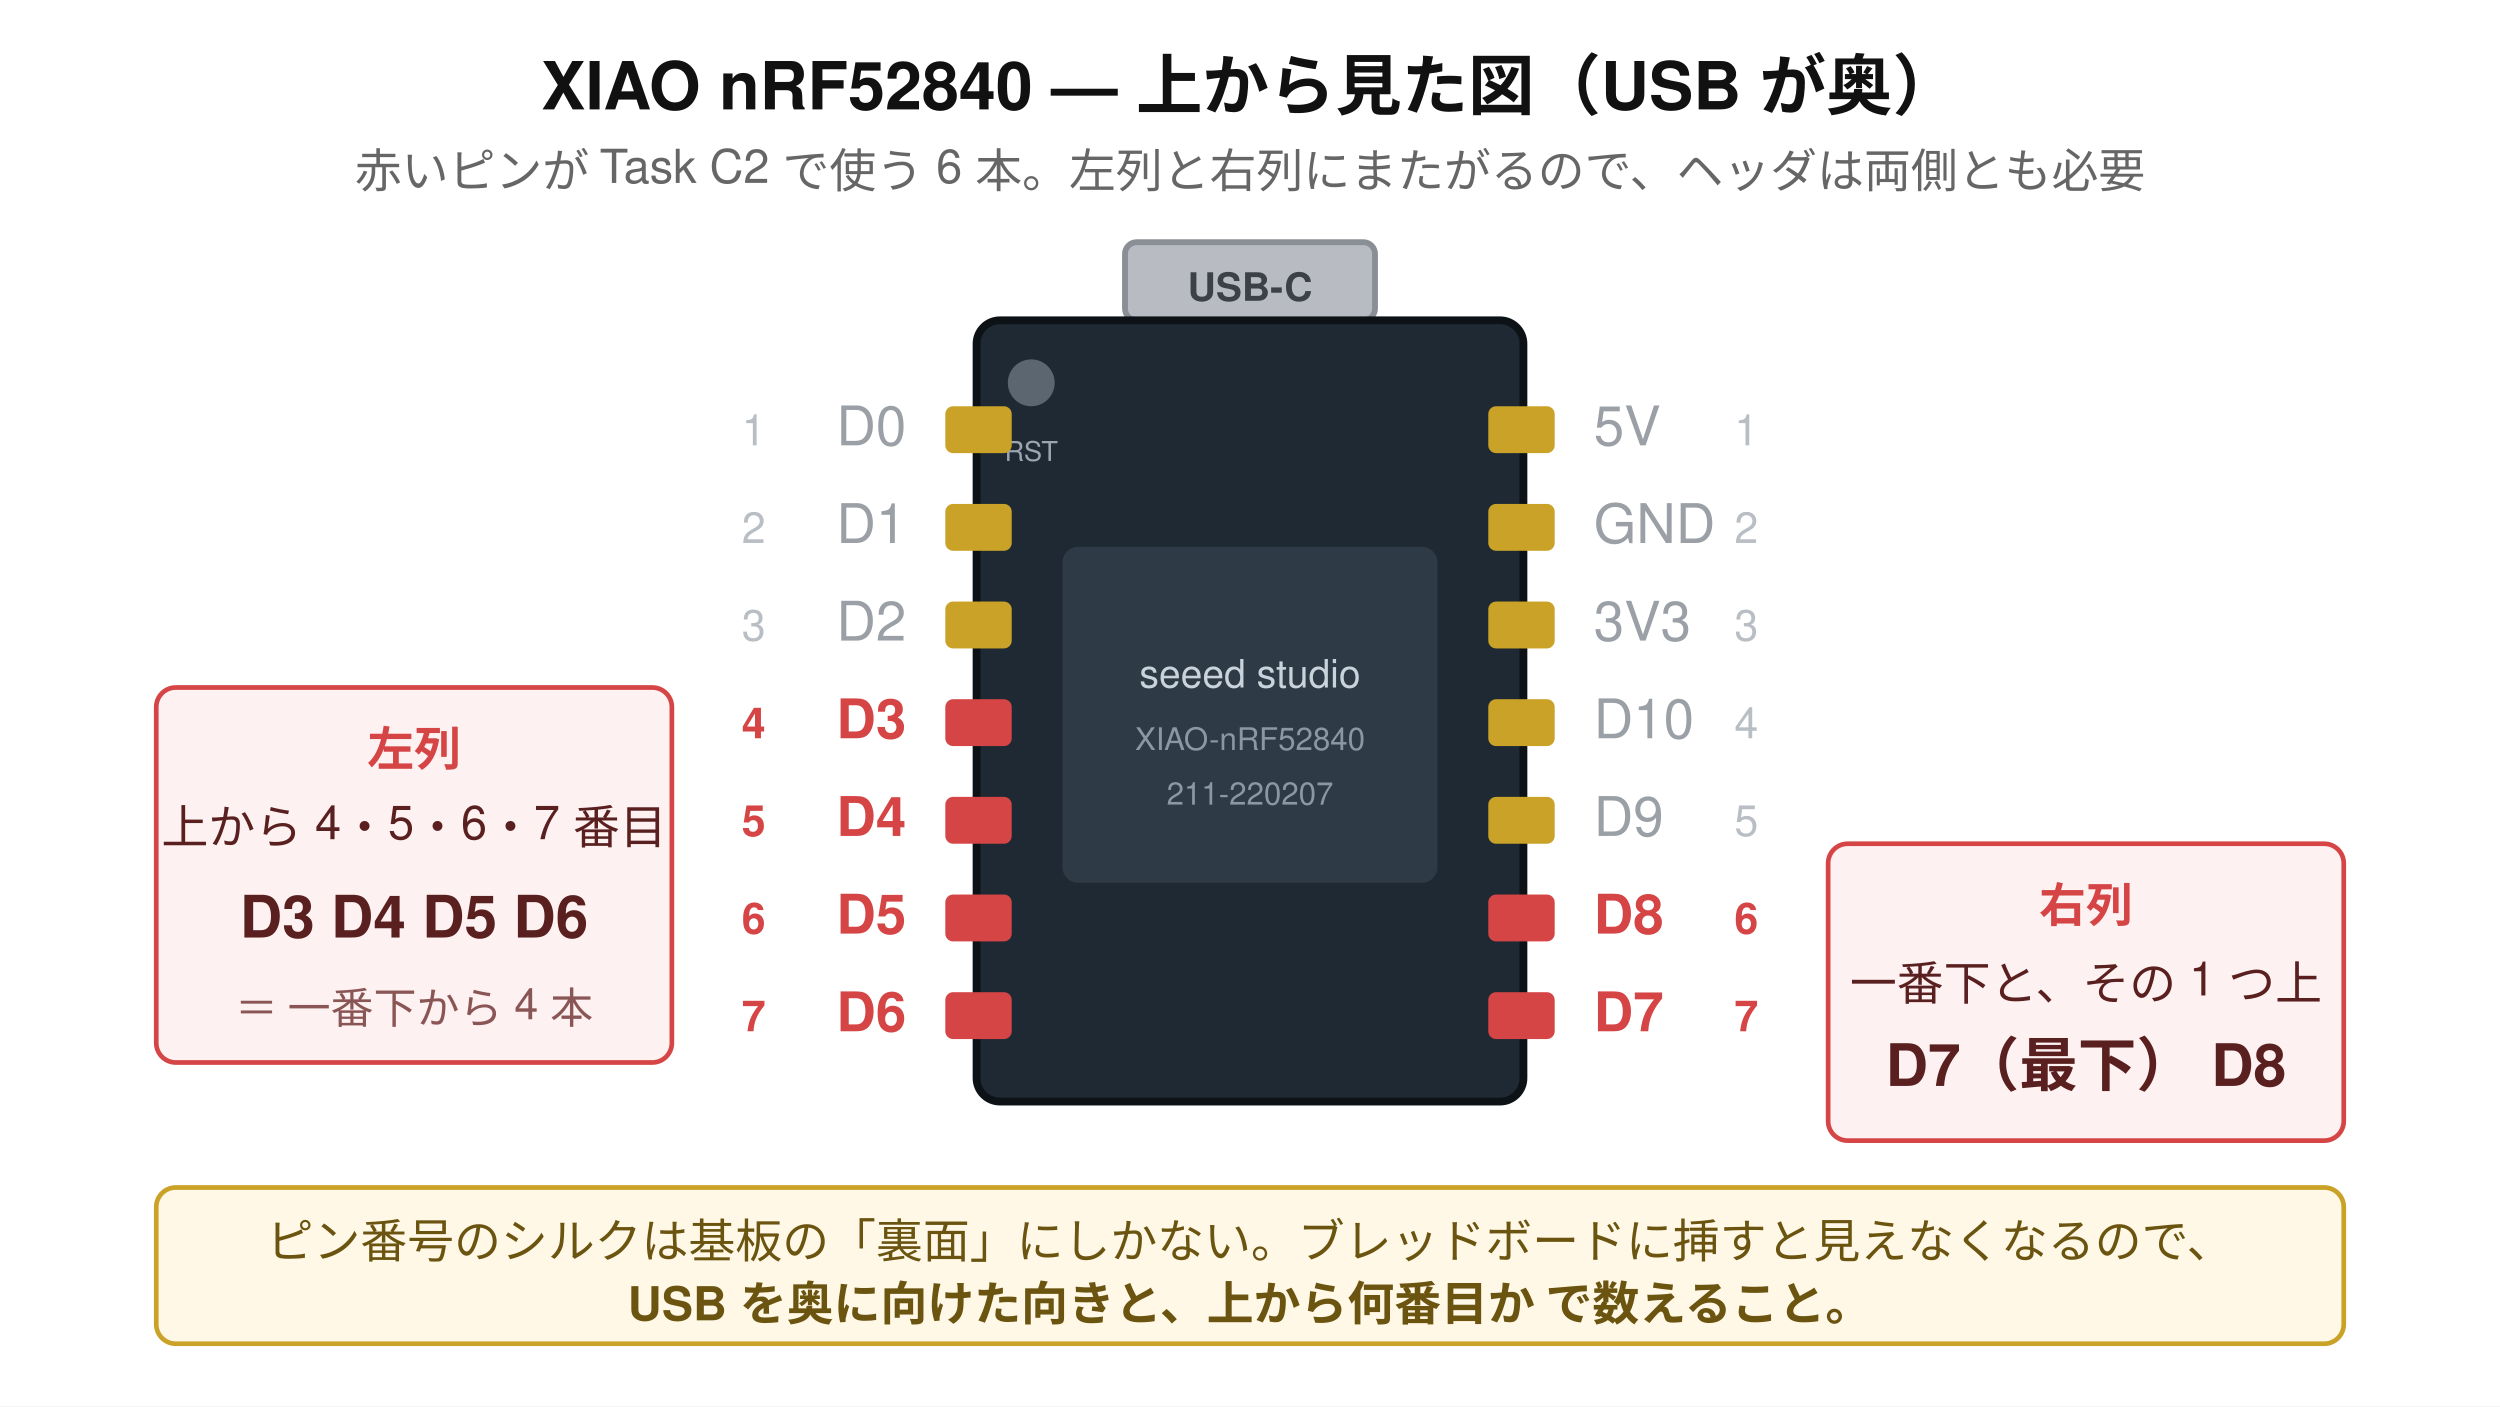
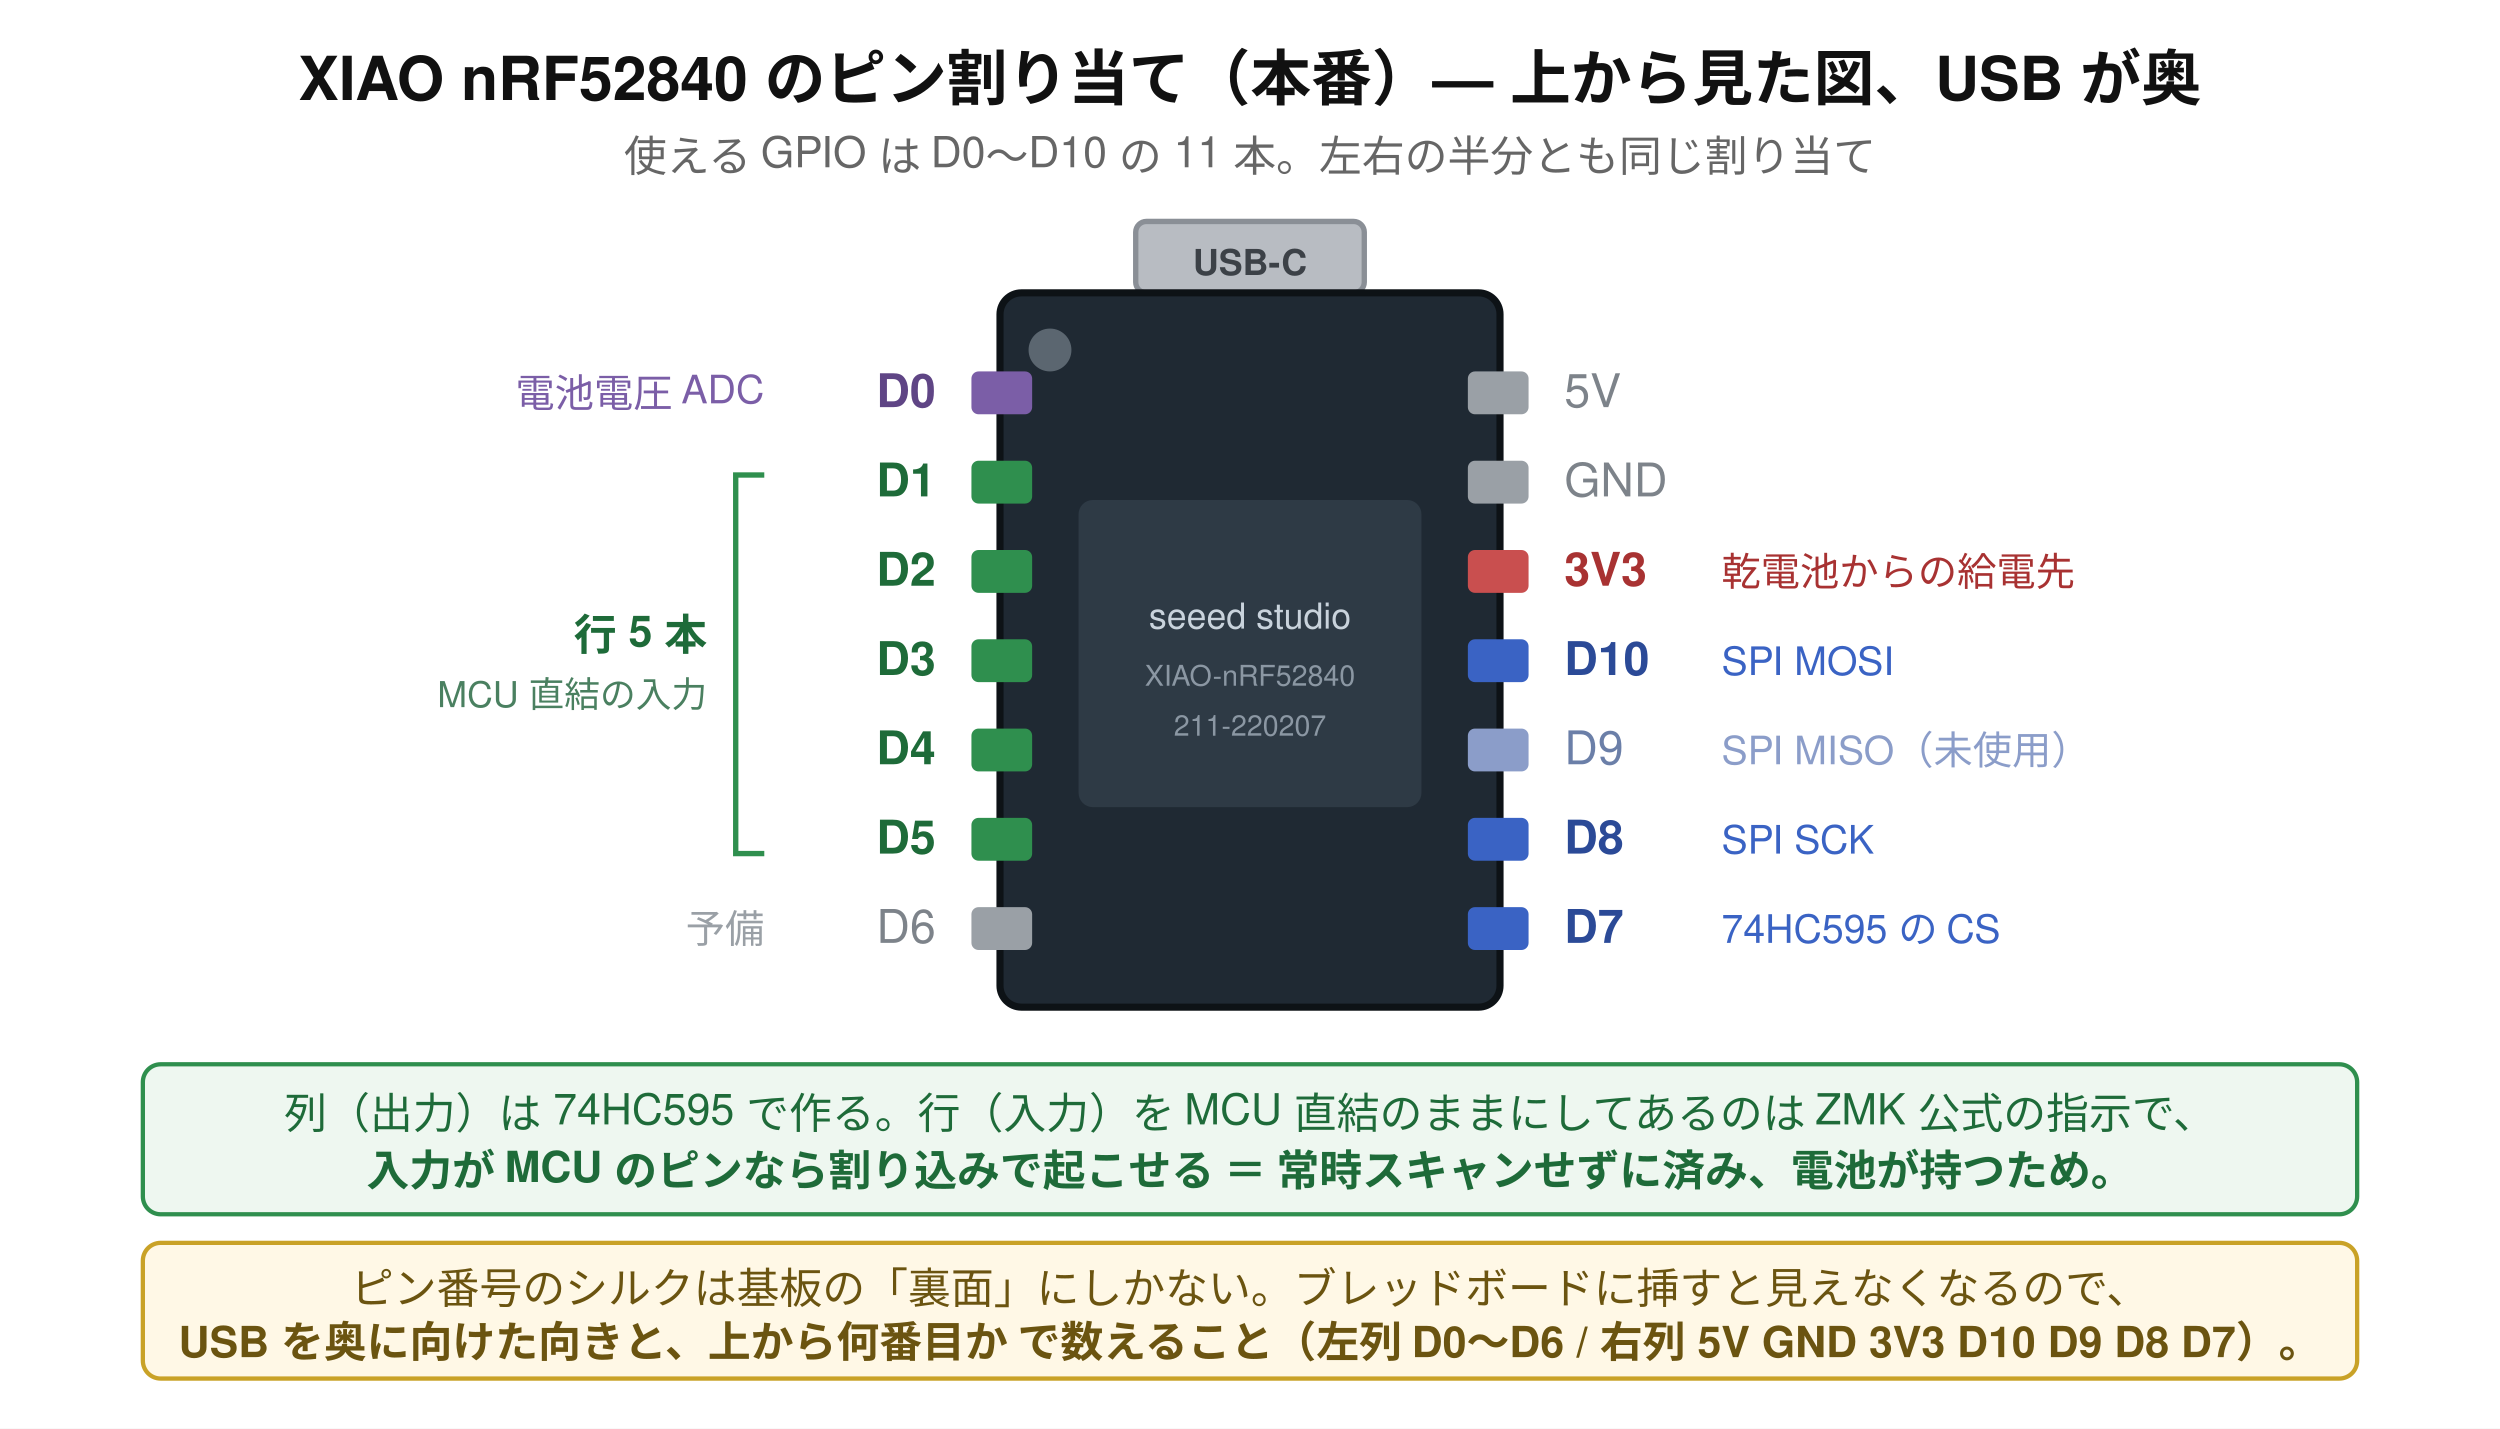
- <svg xmlns="http://www.w3.org/2000/svg" viewBox="0 0 640 360" width="640" height="360" font-family="Helvetica, Arial, sans-serif">
-   <rect width="640" height="360" fill="#ffffff" />
-   <text x="320" y="28" text-anchor="middle" font-size="17" font-weight="bold" fill="#111">XIAO nRF52840 — 上から見た図（USB が奥）</text>
-   <text x="320" y="48" text-anchor="middle" font-size="12" fill="#666">赤いピンが Task C2 で使う 6 本。左列と右列にまたがるので、ヘッダは両側とも必要</text>
-   <rect x="288" y="62" width="64" height="20" rx="3" fill="#b8bcc2" stroke="#8a8f96" stroke-width="1.5" />
-   <text x="320" y="77" text-anchor="middle" font-size="10" font-weight="bold" fill="#3c4147">USB-C</text>
-   <rect x="250" y="82" width="140" height="200" rx="6" fill="#1f2933" stroke="#0d1216" stroke-width="2" />
-   <rect x="272" y="140" width="96" height="86" rx="4" fill="#2e3a45" />
-   <text x="320" y="176" text-anchor="middle" font-size="10" fill="#c9d3dc">seeed studio</text>
-   <text x="320" y="192" text-anchor="middle" font-size="8" fill="#8b97a3">XIAO-nRF52840</text>
-   <text x="320" y="206" text-anchor="middle" font-size="8" fill="#8b97a3">211-220207</text>
-   <circle cx="264" cy="98" r="6" fill="#5b6670" />
-   <text x="264" y="118" text-anchor="middle" font-size="7" fill="#9aa5b0">RST</text>
+ <svg xmlns="http://www.w3.org/2000/svg" viewBox="0 0 700 400" width="700" height="400" font-family="Helvetica, Arial, sans-serif">
+   <rect width="700" height="400" fill="#ffffff" />
+   <text x="350" y="28" text-anchor="middle" font-size="17" font-weight="bold" fill="#111">XIAO nRF52840 のピン割り当て（本番）— 上から見た図、USB が奥</text>
+   <text x="350" y="48" text-anchor="middle" font-size="12" fill="#666">使える GPIO は D0〜D10 の 11 本。左右の半分とも同じ割り当て</text>
+   <rect x="318" y="62" width="64" height="20" rx="3" fill="#b8bcc2" stroke="#8a8f96" stroke-width="1.5" />
+   <text x="350" y="77" text-anchor="middle" font-size="10" font-weight="bold" fill="#3c4147">USB-C</text>
+   <rect x="280" y="82" width="140" height="200" rx="6" fill="#1f2933" stroke="#0d1216" stroke-width="2" />
+   <rect x="302" y="140" width="96" height="86" rx="4" fill="#2e3a45" />
+   <text x="350" y="176" text-anchor="middle" font-size="10" fill="#c9d3dc">seeed studio</text>
+   <text x="350" y="192" text-anchor="middle" font-size="8" fill="#8b97a3">XIAO-nRF52840</text>
+   <text x="350" y="206" text-anchor="middle" font-size="8" fill="#8b97a3">211-220207</text>
+   <circle cx="294" cy="98" r="6" fill="#5b6670" />
  <g>
-     <rect x="242" y="104" width="17" height="12" rx="2" fill="#c9a227" />
-     <text x="232" y="114" text-anchor="end" font-size="14" fill="#9aa0a6">D0</text>
-     <text x="196" y="114" text-anchor="end" font-size="11" fill="#b8bec4">1</text>
-     <rect x="242" y="129" width="17" height="12" rx="2" fill="#c9a227" />
-     <text x="232" y="139" text-anchor="end" font-size="14" fill="#9aa0a6">D1</text>
-     <text x="196" y="139" text-anchor="end" font-size="11" fill="#b8bec4">2</text>
-     <rect x="242" y="154" width="17" height="12" rx="2" fill="#c9a227" />
-     <text x="232" y="164" text-anchor="end" font-size="14" fill="#9aa0a6">D2</text>
-     <text x="196" y="164" text-anchor="end" font-size="11" fill="#b8bec4">3</text>
-     <rect x="242" y="179" width="17" height="12" rx="2" fill="#d64545" />
-     <text x="232" y="189" text-anchor="end" font-size="14" font-weight="bold" fill="#d64545">D3</text>
-     <text x="196" y="189" text-anchor="end" font-size="11" font-weight="bold" fill="#d64545">4</text>
-     <rect x="242" y="204" width="17" height="12" rx="2" fill="#d64545" />
-     <text x="232" y="214" text-anchor="end" font-size="14" font-weight="bold" fill="#d64545">D4</text>
-     <text x="196" y="214" text-anchor="end" font-size="11" font-weight="bold" fill="#d64545">5</text>
-     <rect x="242" y="229" width="17" height="12" rx="2" fill="#d64545" />
-     <text x="232" y="239" text-anchor="end" font-size="14" font-weight="bold" fill="#d64545">D5</text>
-     <text x="196" y="239" text-anchor="end" font-size="11" font-weight="bold" fill="#d64545">6</text>
-     <rect x="242" y="254" width="17" height="12" rx="2" fill="#d64545" />
-     <text x="232" y="264" text-anchor="end" font-size="14" font-weight="bold" fill="#d64545">D6</text>
-     <text x="196" y="264" text-anchor="end" font-size="11" font-weight="bold" fill="#d64545">7</text>
+     <rect x="272" y="104" width="17" height="12" rx="2" fill="#7b5ea7" />
+     <text x="262" y="114" text-anchor="end" font-size="13" font-weight="bold" fill="#5f4585">D0</text>
+     <text x="214" y="114" text-anchor="end" font-size="11" fill="#7b5ea7">電池電圧 ADC</text>
+     <rect x="272" y="129" width="17" height="12" rx="2" fill="#2f8f4e" />
+     <text x="262" y="139" text-anchor="end" font-size="13" font-weight="bold" fill="#1e6b39">D1</text>
+     <rect x="272" y="154" width="17" height="12" rx="2" fill="#2f8f4e" />
+     <text x="262" y="164" text-anchor="end" font-size="13" font-weight="bold" fill="#1e6b39">D2</text>
+     <rect x="272" y="179" width="17" height="12" rx="2" fill="#2f8f4e" />
+     <text x="262" y="189" text-anchor="end" font-size="13" font-weight="bold" fill="#1e6b39">D3</text>
+     <rect x="272" y="204" width="17" height="12" rx="2" fill="#2f8f4e" />
+     <text x="262" y="214" text-anchor="end" font-size="13" font-weight="bold" fill="#1e6b39">D4</text>
+     <rect x="272" y="229" width="17" height="12" rx="2" fill="#2f8f4e" />
+     <text x="262" y="239" text-anchor="end" font-size="13" font-weight="bold" fill="#1e6b39">D5</text>
+     <path d="M 214 133 L 206 133 L 206 239 L 214 239" fill="none" stroke="#2f8f4e" stroke-width="1.5" />
+     <text x="198" y="182" text-anchor="end" font-size="12" font-weight="bold" fill="#1e6b39">行 5 本</text>
+     <text x="198" y="198" text-anchor="end" font-size="10" fill="#4a8060">MCU 直結の入力</text>
+     <rect x="272" y="254" width="17" height="12" rx="2" fill="#9aa0a6" />
+     <text x="262" y="264" text-anchor="end" font-size="13" fill="#7d838a">D6</text>
+     <text x="214" y="264" text-anchor="end" font-size="11" fill="#9aa0a6">予備</text>
  </g>
  <g>
-     <rect x="381" y="104" width="17" height="12" rx="2" fill="#c9a227" />
-     <text x="408" y="114" font-size="14" fill="#9aa0a6">5V</text>
-     <text x="444" y="114" font-size="11" fill="#b8bec4">1</text>
-     <rect x="381" y="129" width="17" height="12" rx="2" fill="#c9a227" />
-     <text x="408" y="139" font-size="14" fill="#9aa0a6">GND</text>
-     <text x="444" y="139" font-size="11" fill="#b8bec4">2</text>
-     <rect x="381" y="154" width="17" height="12" rx="2" fill="#c9a227" />
-     <text x="408" y="164" font-size="14" fill="#9aa0a6">3V3</text>
-     <text x="444" y="164" font-size="11" fill="#b8bec4">3</text>
-     <rect x="381" y="179" width="17" height="12" rx="2" fill="#c9a227" />
-     <text x="408" y="189" font-size="14" fill="#9aa0a6">D10</text>
-     <text x="444" y="189" font-size="11" fill="#b8bec4">4</text>
-     <rect x="381" y="204" width="17" height="12" rx="2" fill="#c9a227" />
-     <text x="408" y="214" font-size="14" fill="#9aa0a6">D9</text>
-     <text x="444" y="214" font-size="11" fill="#b8bec4">5</text>
-     <rect x="381" y="229" width="17" height="12" rx="2" fill="#d64545" />
-     <text x="408" y="239" font-size="14" font-weight="bold" fill="#d64545">D8</text>
-     <text x="444" y="239" font-size="11" font-weight="bold" fill="#d64545">6</text>
-     <rect x="381" y="254" width="17" height="12" rx="2" fill="#d64545" />
-     <text x="408" y="264" font-size="14" font-weight="bold" fill="#d64545">D7</text>
-     <text x="444" y="264" font-size="11" font-weight="bold" fill="#d64545">7</text>
+     <rect x="411" y="104" width="17" height="12" rx="2" fill="#9aa0a6" />
+     <text x="438" y="114" font-size="13" fill="#7d838a">5V</text>
+     <rect x="411" y="129" width="17" height="12" rx="2" fill="#9aa0a6" />
+     <text x="438" y="139" font-size="13" fill="#7d838a">GND</text>
+     <rect x="411" y="154" width="17" height="12" rx="2" fill="#c94f4f" />
+     <text x="438" y="164" font-size="13" font-weight="bold" fill="#a83232">3V3</text>
+     <text x="482" y="164" font-size="11" fill="#a83232">乾電池からの給電先</text>
+     <rect x="411" y="179" width="17" height="12" rx="2" fill="#3a63c4" />
+     <text x="438" y="189" font-size="13" font-weight="bold" fill="#2b4a97">D10</text>
+     <text x="482" y="189" font-size="11" fill="#3a63c4">SPI MOSI</text>
+     <rect x="411" y="204" width="17" height="12" rx="2" fill="#8b9dc9" />
+     <text x="438" y="214" font-size="13" fill="#6b7fa8">D9</text>
+     <text x="482" y="214" font-size="11" fill="#8b9dc9">SPI MISO（未使用）</text>
+     <rect x="411" y="229" width="17" height="12" rx="2" fill="#3a63c4" />
+     <text x="438" y="239" font-size="13" font-weight="bold" fill="#2b4a97">D8</text>
+     <text x="482" y="239" font-size="11" fill="#3a63c4">SPI SCK</text>
+     <rect x="411" y="254" width="17" height="12" rx="2" fill="#3a63c4" />
+     <text x="438" y="264" font-size="13" font-weight="bold" fill="#2b4a97">D7</text>
+     <text x="482" y="264" font-size="11" fill="#3a63c4">74HC595 の CS</text>
  </g>
-   <rect x="40" y="176" width="132" height="96" rx="5" fill="#fdf1f1" stroke="#d64545" stroke-width="1.2" />
-   <text x="106" y="196" text-anchor="middle" font-size="12" font-weight="bold" fill="#d64545">左列</text>
-   <text x="106" y="216" text-anchor="middle" font-size="12" fill="#5a2020">上から 4・5・6・7 番目</text>
-   <text x="106" y="240" text-anchor="middle" font-size="15" font-weight="bold" fill="#5a2020">D3 D4 D5 D6</text>
-   <text x="106" y="262" text-anchor="middle" font-size="11" fill="#8a5555">＝ 一番下から 4 本</text>
-   <rect x="468" y="216" width="132" height="76" rx="5" fill="#fdf1f1" stroke="#d64545" stroke-width="1.2" />
-   <text x="534" y="236" text-anchor="middle" font-size="12" font-weight="bold" fill="#d64545">右列</text>
-   <text x="534" y="256" text-anchor="middle" font-size="12" fill="#5a2020">一番下と、その 1 つ上</text>
-   <text x="534" y="278" text-anchor="middle" font-size="15" font-weight="bold" fill="#5a2020">D7（最下） D8</text>
-   <rect x="40" y="304" width="560" height="40" rx="5" fill="#fff8e6" stroke="#c9a227" stroke-width="1.2" />
-   <text x="320" y="322" text-anchor="middle" font-size="12" fill="#6b5410">ピン番号のシルクは基板の「裏面」にしかない。ブレッドボードに挿すと見えなくなるので、</text>
-   <text x="320" y="338" text-anchor="middle" font-size="12" font-weight="bold" fill="#6b5410">USB を奥に向けた向きと、上から何番目か で数えること。</text>
+   <rect x="40" y="298" width="620" height="42" rx="5" fill="#eef7f0" stroke="#2f8f4e" stroke-width="1.2" />
+   <text x="350" y="316" text-anchor="middle" font-size="12" fill="#1e6b39">列（出力）は 74HC595 で作る。行（入力）を MCU 直結のままにしてあるのは ZMK 公式の指示で、</text>
+   <text x="350" y="332" text-anchor="middle" font-size="12" font-weight="bold" fill="#1e6b39">入力が MCU のピンなら割り込みで起こせる ＝ 常時スキャンせずに済み、電池が持つため。</text>
+   <rect x="40" y="348" width="620" height="38" rx="5" fill="#fff8e6" stroke="#c9a227" stroke-width="1.2" />
+   <text x="350" y="365" text-anchor="middle" font-size="12" fill="#6b5410">ピン番号のシルクは基板の「裏面」にしかない。ブレッドボードに挿すと見えなくなるので、</text>
+   <text x="350" y="380" text-anchor="middle" font-size="12" font-weight="bold" fill="#6b5410">USB を奥に向けた向きと、上から何番目か で数えること（左列 D0〜D6 / 右列 5V GND 3V3 D10 D9 D8 D7）。</text>
</svg>
